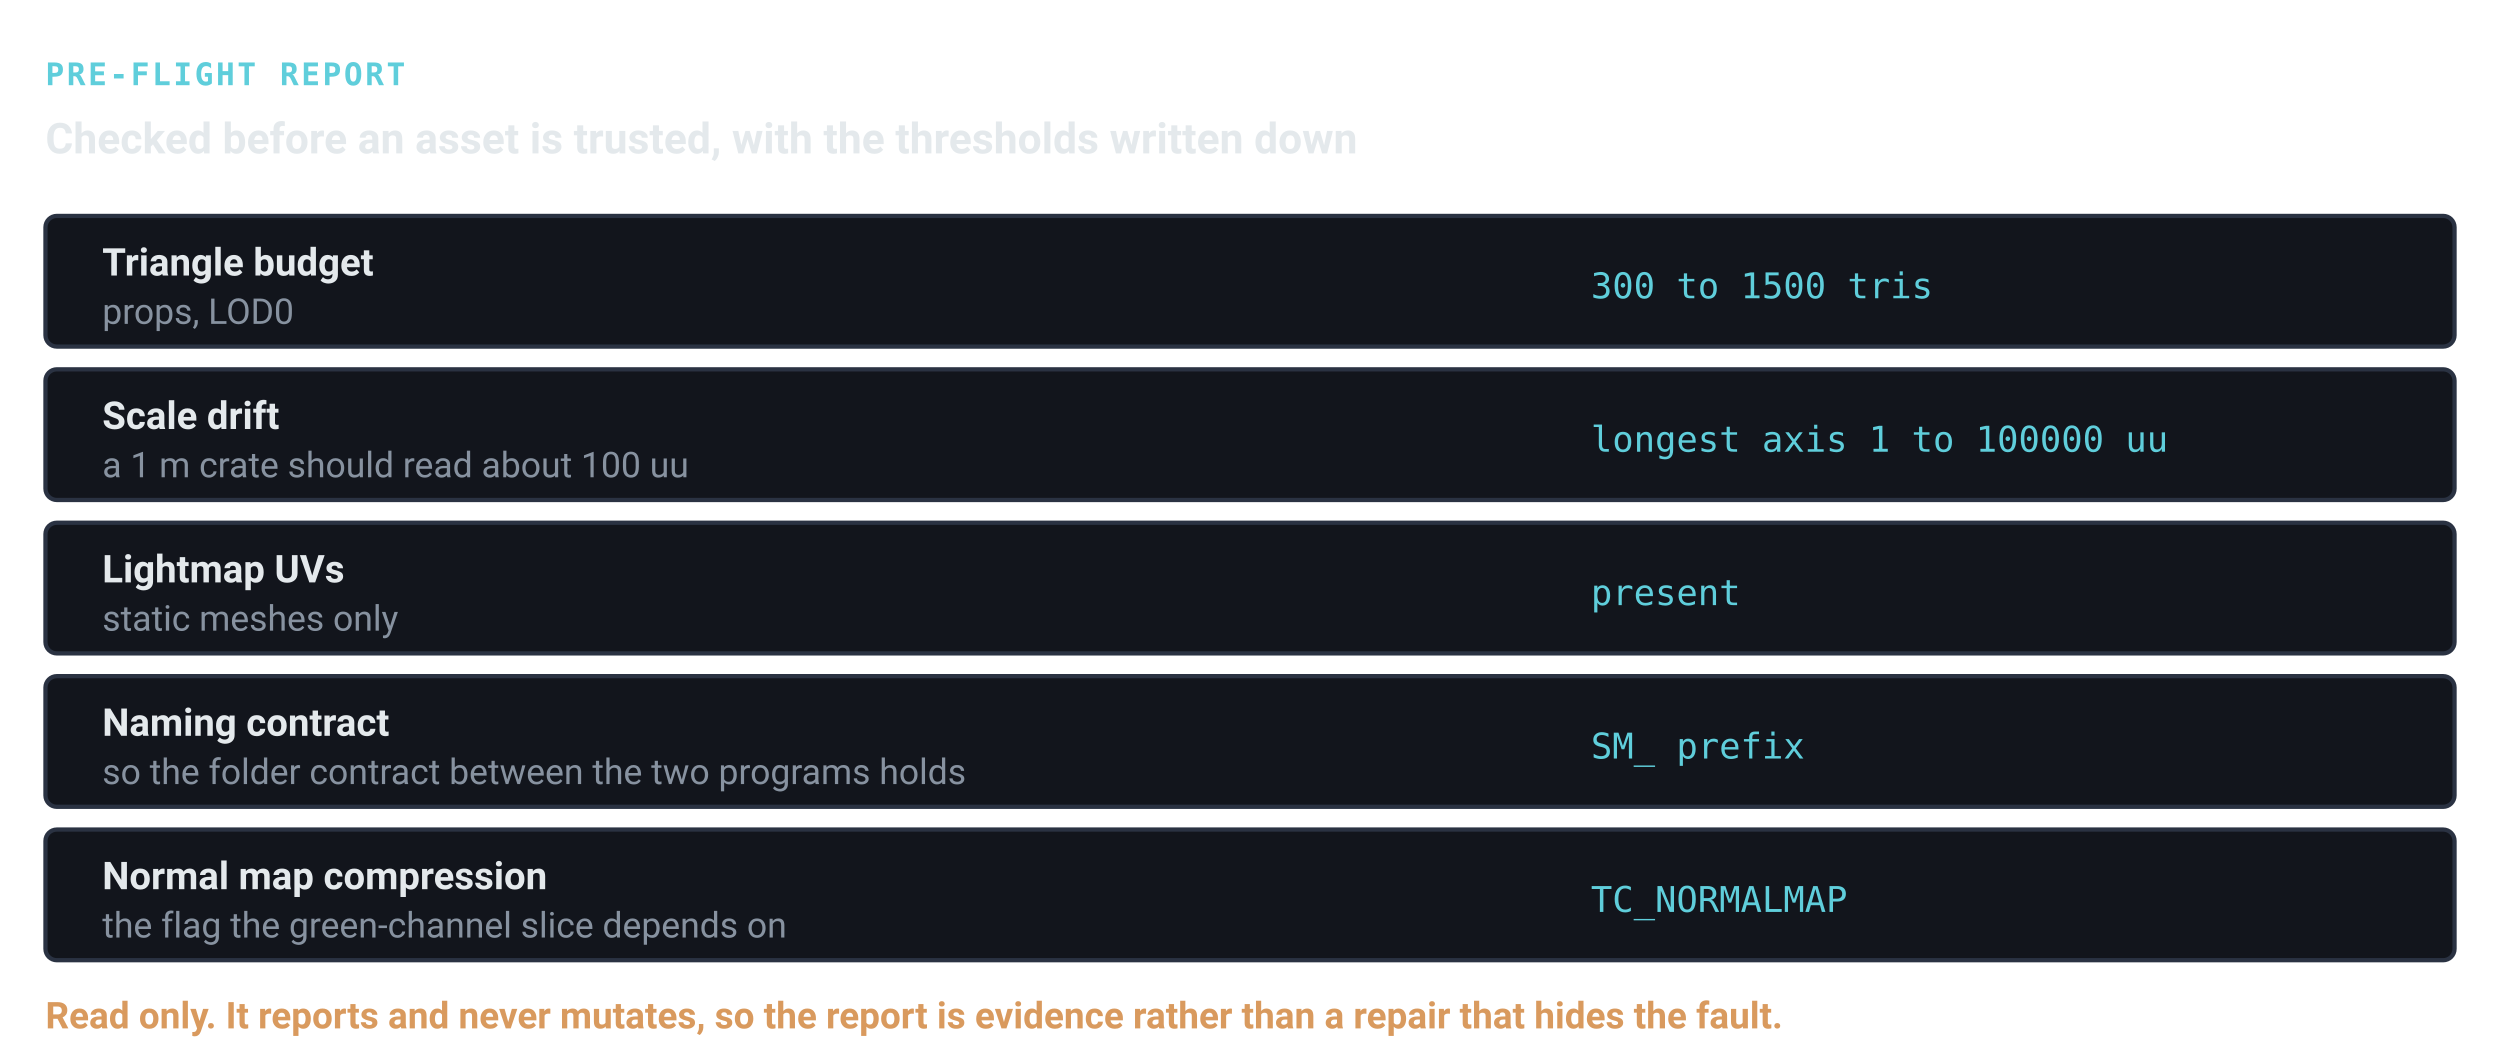
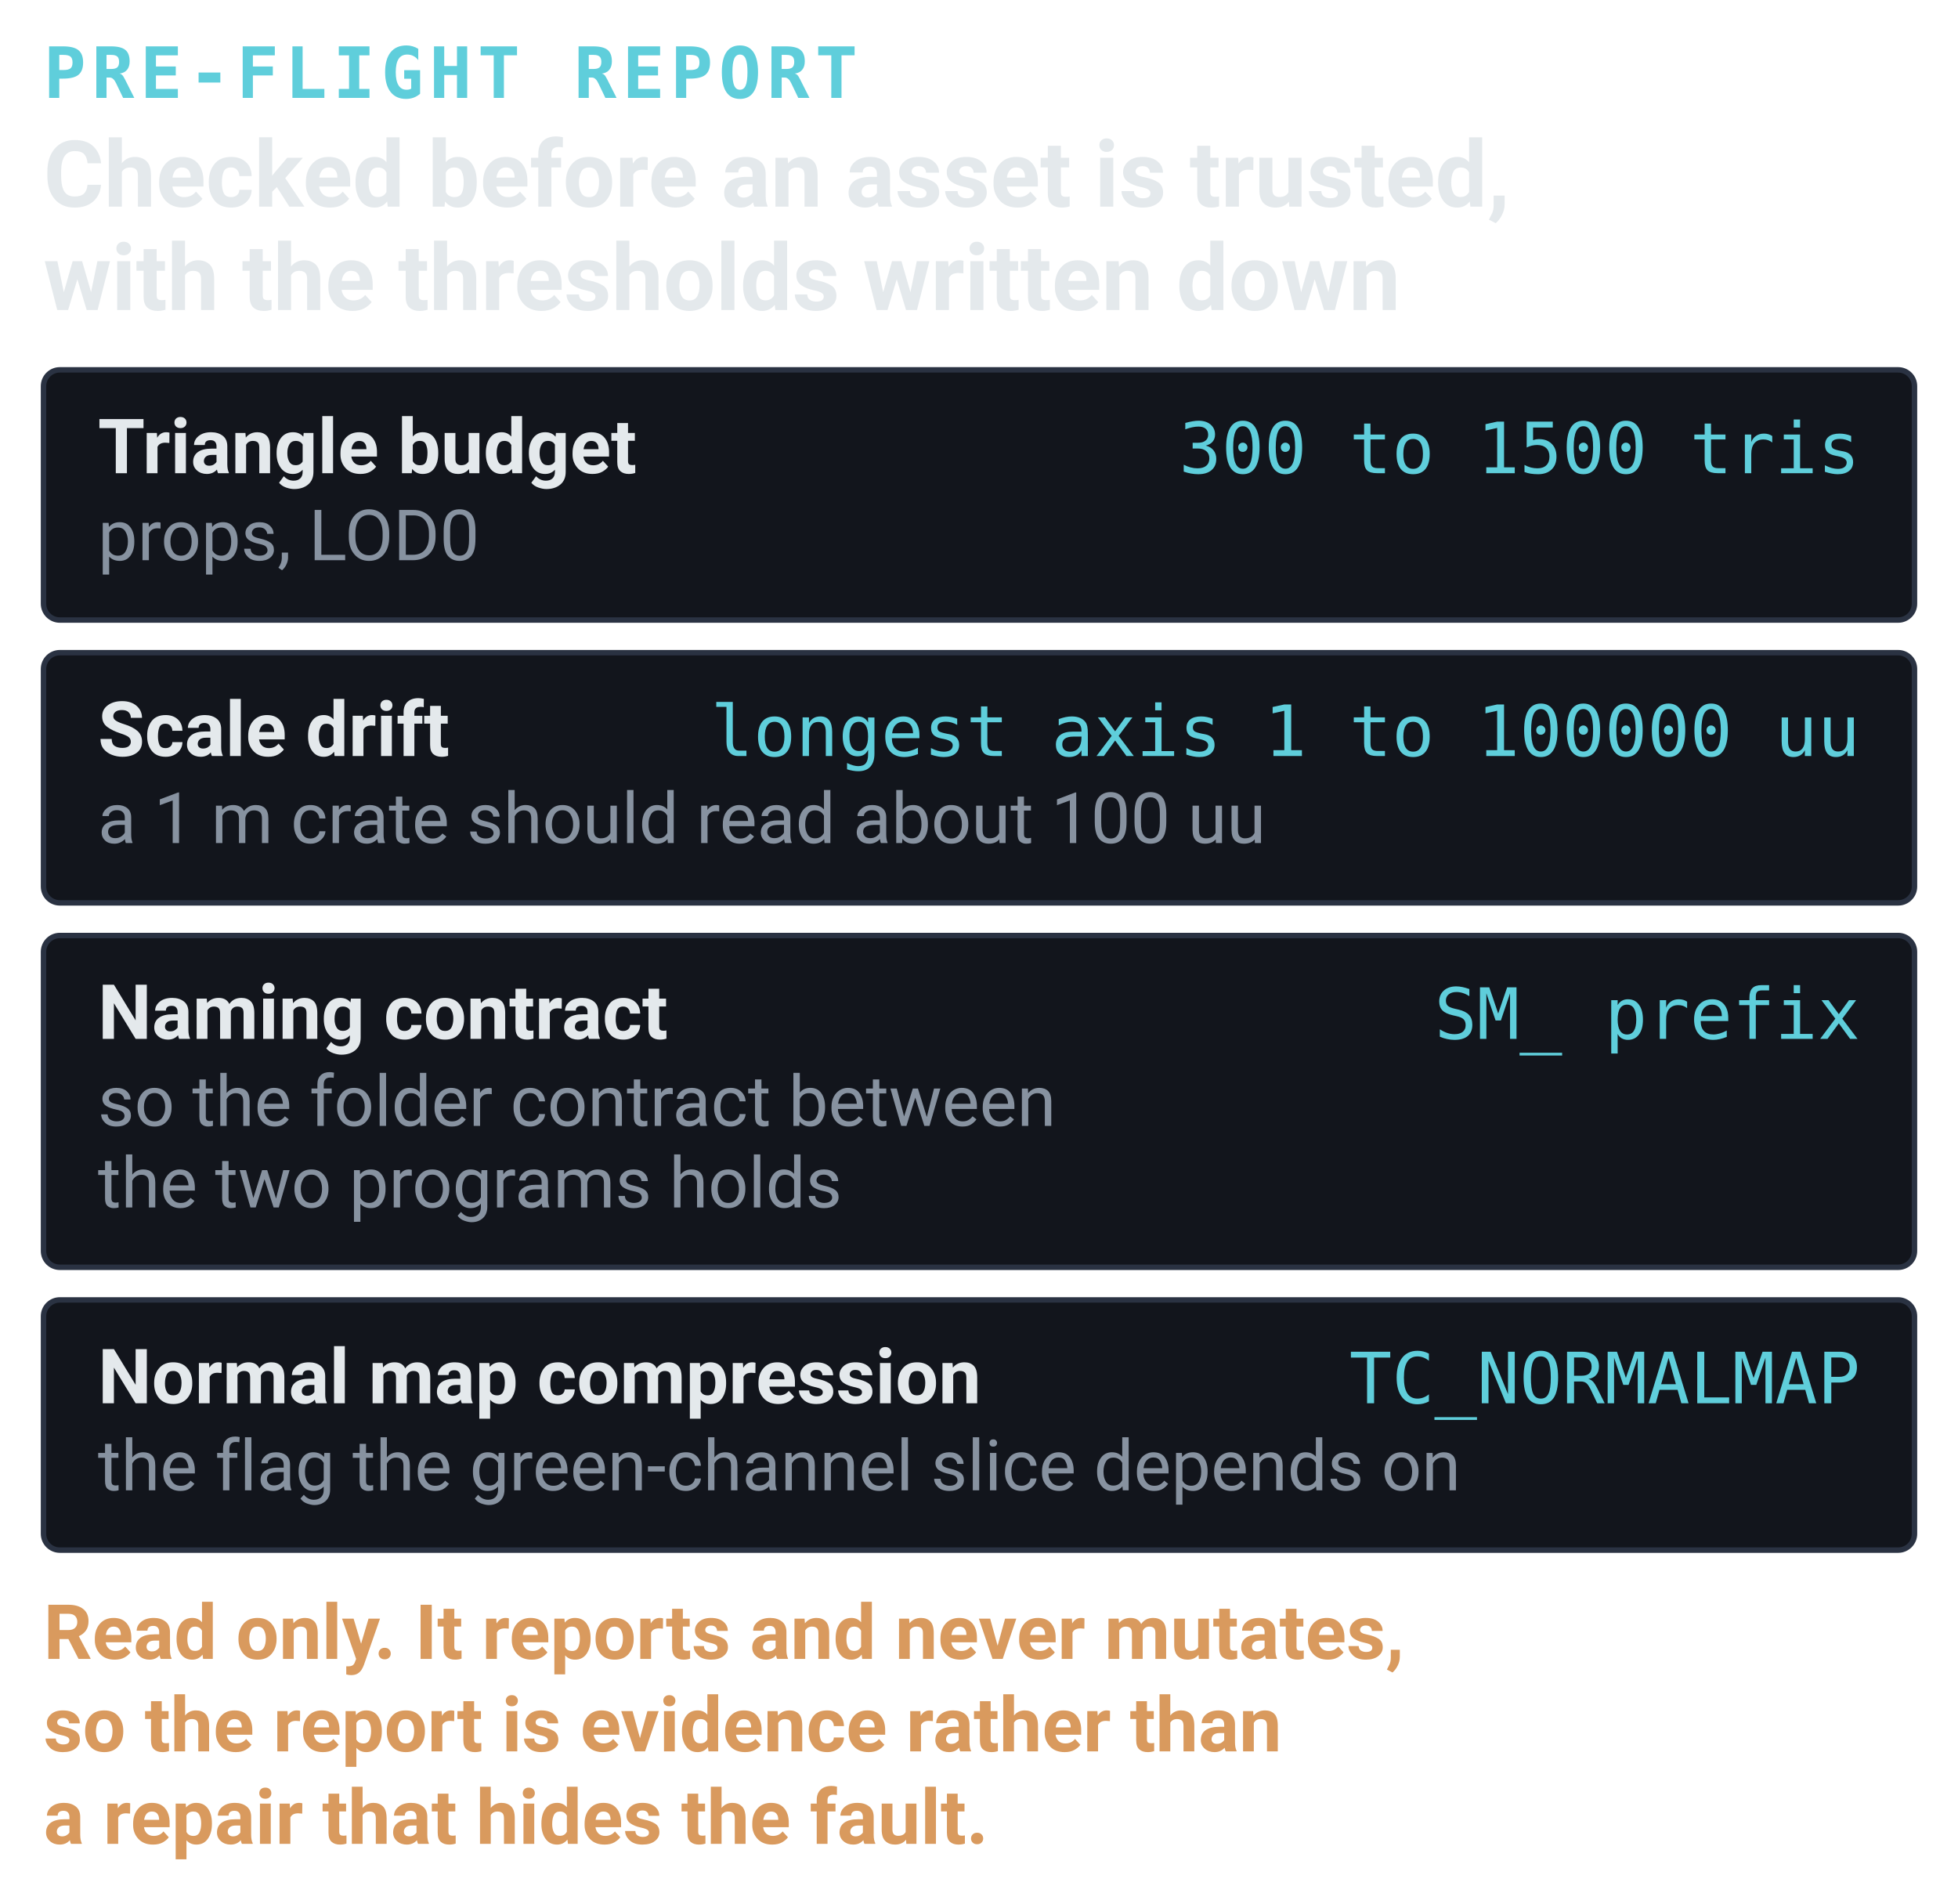
- <svg xmlns="http://www.w3.org/2000/svg" viewBox="0 0 880 372" width="880" height="372" role="img" aria-labelledby="t d">
+ <svg xmlns="http://www.w3.org/2000/svg" viewBox="0 0 720 700" width="720" height="700" role="img" aria-labelledby="t d">
  <style>
-  .n{fill:#12151C;stroke:#2A3242;stroke-width:1.5;rx:4}
-  .lab{font:600 15px ui-sans-serif,system-ui,-apple-system,'Segoe UI',Roboto,sans-serif;fill:#E4E9EC}
-  .sub{font:400 12.5px ui-sans-serif,system-ui,-apple-system,'Segoe UI',Roboto,sans-serif;fill:#8792A0}
-  .k{font:600 11px ui-monospace,SFMono-Regular,Menlo,monospace;fill:#5FCEDB;letter-spacing:.08em}
-  .mono{font:400 12.5px ui-monospace,SFMono-Regular,Menlo,monospace;fill:#5FCEDB}
-  .row{font:600 13.5px ui-sans-serif,system-ui,-apple-system,'Segoe UI',Roboto,sans-serif;fill:#E4E9EC}
-  .gate{font:600 13px ui-sans-serif,system-ui,-apple-system,'Segoe UI',Roboto,sans-serif;fill:#D99A5E}
+  .n{fill:#12151C;stroke:#2A3242;stroke-width:2;rx:6}
+  .ttl{font:600 34px ui-sans-serif,system-ui,-apple-system,'Segoe UI',Roboto,sans-serif;fill:#E4E9EC}
+  .lab{font:600 30px ui-sans-serif,system-ui,-apple-system,'Segoe UI',Roboto,sans-serif;fill:#E4E9EC}
+  .sub{font:400 26px ui-sans-serif,system-ui,-apple-system,'Segoe UI',Roboto,sans-serif;fill:#8792A0}
+  .k{font:600 26px ui-monospace,SFMono-Regular,Menlo,monospace;fill:#5FCEDB;letter-spacing:.08em}
+  .mono{font:400 26px ui-monospace,SFMono-Regular,Menlo,monospace;fill:#5FCEDB}
+  .row{font:600 28px ui-sans-serif,system-ui,-apple-system,'Segoe UI',Roboto,sans-serif;fill:#E4E9EC}
+  .gate{font:600 28px ui-sans-serif,system-ui,-apple-system,'Segoe UI',Roboto,sans-serif;fill:#D99A5E}
</style>
  <g>
-     <text class="k" x="16" y="30">PRE-FLIGHT REPORT</text>
-     <text class="lab" x="16" y="54">Checked before an asset is trusted, with the thresholds written down</text>
-     <rect class="n" x="16" y="76" width="848" height="46" />
-     <text class="row" x="36" y="97">Triangle budget</text>
-     <text class="sub" x="36" y="114">props, LOD0</text>
-     <text class="mono" x="560" y="105">300 to 1500 tris</text>
-     <rect class="n" x="16" y="130" width="848" height="46" />
-     <text class="row" x="36" y="151">Scale drift</text>
-     <text class="sub" x="36" y="168">a 1 m crate should read about 100 uu</text>
-     <text class="mono" x="560" y="159">longest axis 1 to 100000 uu</text>
-     <rect class="n" x="16" y="184" width="848" height="46" />
-     <text class="row" x="36" y="205">Lightmap UVs</text>
-     <text class="sub" x="36" y="222">static meshes only</text>
-     <text class="mono" x="560" y="213">present</text>
-     <rect class="n" x="16" y="238" width="848" height="46" />
-     <text class="row" x="36" y="259">Naming contract</text>
-     <text class="sub" x="36" y="276">so the folder contract between the two programs holds</text>
-     <text class="mono" x="560" y="267">SM_ prefix</text>
-     <rect class="n" x="16" y="292" width="848" height="46" />
-     <text class="row" x="36" y="313">Normal map compression</text>
-     <text class="sub" x="36" y="330">the flag the green-channel slice depends on</text>
-     <text class="mono" x="560" y="321">TC_NORMALMAP</text>
-     <text class="gate" x="16" y="362">Read only. It reports and never mutates, so the report is evidence rather than a repair that hides the fault.</text>
+     <text class="k" x="16" y="36">PRE-FLIGHT REPORT</text>
+     <text class="ttl" x="16" y="76">Checked before an asset is trusted,</text>
+     <text class="ttl" x="16" y="114">with the thresholds written down</text>
+     <rect class="n" x="16" y="136" width="688" height="92" />
+     <text class="row" x="36" y="174">Triangle budget</text>
+     <text class="mono" x="684" y="174" text-anchor="end">300 to 1500 tris</text>
+     <text class="sub" x="36" y="206">props, LOD0</text>
+     <rect class="n" x="16" y="240" width="688" height="92" />
+     <text class="row" x="36" y="278">Scale drift</text>
+     <text class="mono" x="684" y="278" text-anchor="end">longest axis 1 to 100000 uu</text>
+     <text class="sub" x="36" y="310">a 1 m crate should read about 100 uu</text>
+     <rect class="n" x="16" y="344" width="688" height="122" />
+     <text class="row" x="36" y="382">Naming contract</text>
+     <text class="mono" x="684" y="382" text-anchor="end">SM_ prefix</text>
+     <text class="sub" x="36" y="414">so the folder contract between</text>
+     <text class="sub" x="36" y="444">the two programs holds</text>
+     <rect class="n" x="16" y="478" width="688" height="92" />
+     <text class="row" x="36" y="516">Normal map compression</text>
+     <text class="mono" x="684" y="516" text-anchor="end">TC_NORMALMAP</text>
+     <text class="sub" x="36" y="548">the flag the green-channel slice depends on</text>
+     <text class="gate" x="16" y="610">Read only. It reports and never mutates,</text>
+     <text class="gate" x="16" y="644">so the report is evidence rather than</text>
+     <text class="gate" x="16" y="678">a repair that hides the fault.</text>
  </g>
</svg>
